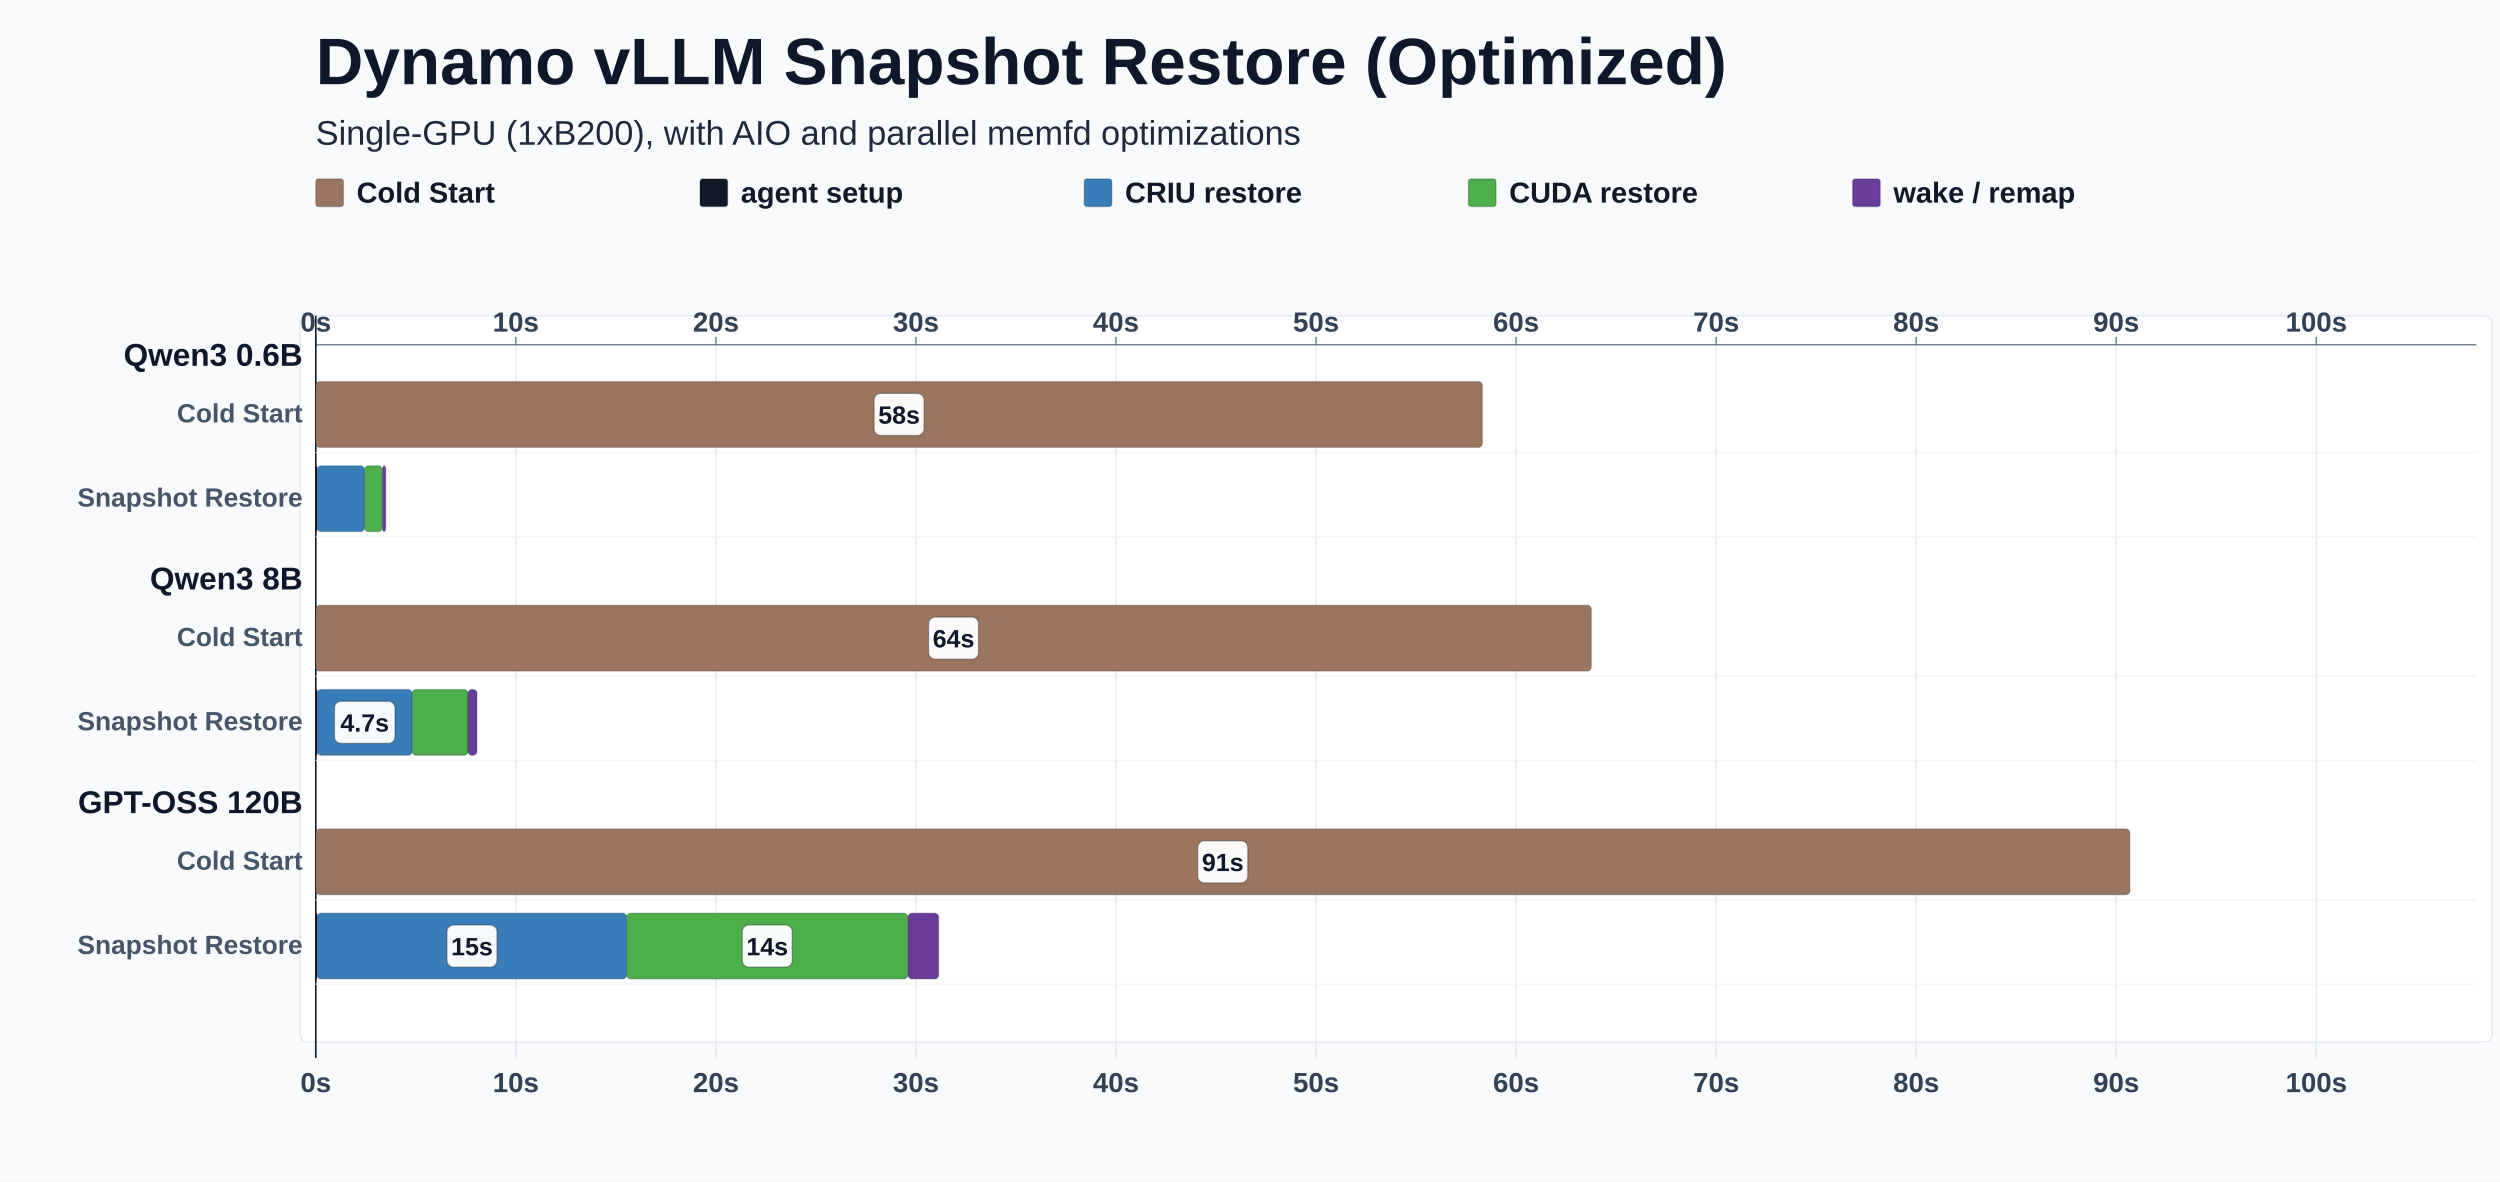
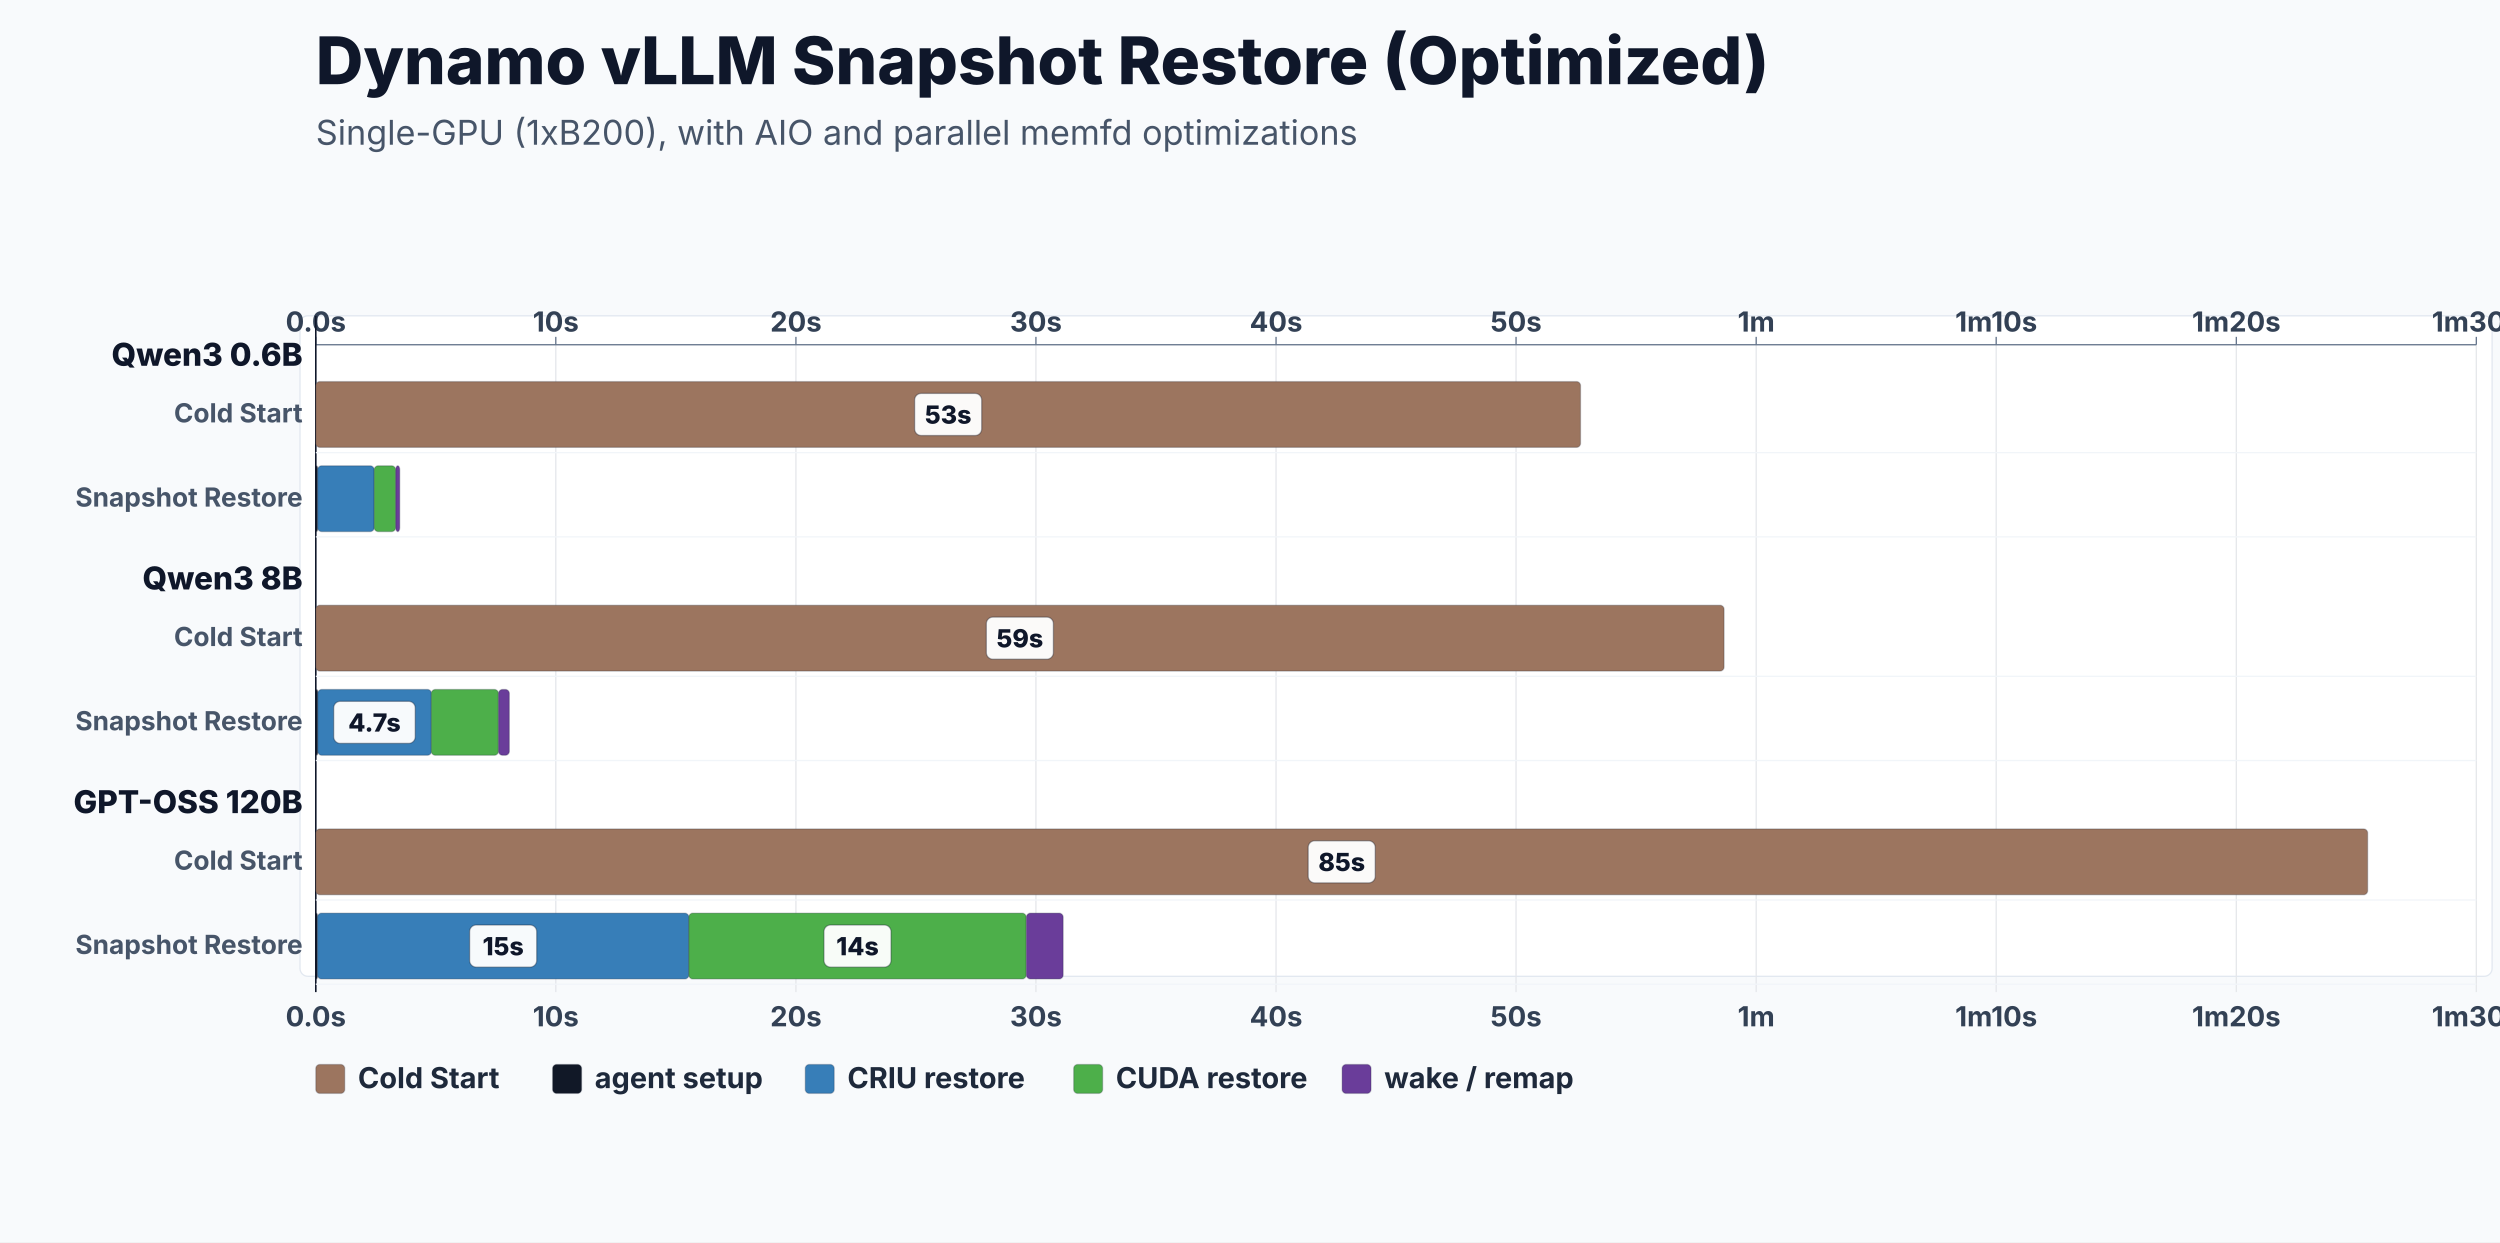
- <svg xmlns="http://www.w3.org/2000/svg" width="1900" height="898" viewBox="0 0 1900 898" style="background:#f8fafc;color-scheme:light">
+ <svg xmlns="http://www.w3.org/2000/svg" width="1900" height="944" viewBox="0 0 1900 944" style="background:#f8fafc;color-scheme:light">
  <style>
-       text { font-family: Arial, Helvetica, sans-serif; fill: #0f172a; }
-       .title { font-size: 50px; font-weight: 800; }
-       .subtitle { font-size: 26px; font-weight: 500; fill: #1e293b; }
-       .model-label { font-size: 24px; font-weight: 800; }
-       .lane-label { font-size: 20px; font-weight: 700; fill: #475569; }
-       .axis-label { font-size: 21px; font-weight: 700; fill: #334155; }
-       .legend-label { font-size: 22px; font-weight: 700; fill: #111827; }
-       .bar-label { font-size: 19px; font-weight: 800; fill: #0f172a; }
-     </style>
+   text { font-family: Inter, Arial, Helvetica, sans-serif; letter-spacing: 0; fill: #0F172A; }
+   .title { font-size: 50px; font-weight: 800; }
+   .subtitle { font-size: 26px; fill: #475569; }
+   .axis, .axis-label { font-size: 21px; font-weight: 700; fill: #334155; }
+   .model, .model-label { font-size: 24px; font-weight: 800; fill: #0F172A; }
+   .lane-label { font-size: 20px; font-weight: 700; fill: #475569; }
+   .legend, .legend-label { font-size: 22px; font-weight: 700; fill: #1E293B; }
+   .bar-label { font-size: 19px; font-weight: 800; fill: #0F172A; }
+ </style>
  <rect width="100%" height="100%" fill="#f8fafc" />
-   <rect x="228" y="240" width="1666" height="552" rx="6" fill="#ffffff" stroke="#e2e8f0" />
+   <rect x="228" y="240" width="1666" height="502" rx="6" fill="#ffffff" stroke="#e2e8f0" />
  <text class="title" x="240" y="64">Dynamo vLLM Snapshot Restore (Optimized)</text>
  <text class="subtitle" x="240" y="110">Single-GPU (1xB200), with AIO and parallel memfd optimizations</text>
-   <line x1="240.0" y1="262" x2="240.0" y2="804" stroke="#e5e7eb" />
+   <line x1="240.0" y1="262" x2="240.0" y2="754" stroke="#e5e7eb" />
  <line x1="240.0" y1="256" x2="240.0" y2="262" stroke="#64748b" />
-   <text class="axis-label" x="240.0" y="252" text-anchor="middle">0s</text>
-   <text class="axis-label" x="240.0" y="830" text-anchor="middle">0s</text>
-   <line x1="392.0" y1="262" x2="392.0" y2="804" stroke="#e5e7eb" />
-   <line x1="392.0" y1="256" x2="392.0" y2="262" stroke="#64748b" />
-   <text class="axis-label" x="392.0" y="252" text-anchor="middle">10s</text>
-   <text class="axis-label" x="392.0" y="830" text-anchor="middle">10s</text>
-   <line x1="544.1" y1="262" x2="544.1" y2="804" stroke="#e5e7eb" />
-   <line x1="544.1" y1="256" x2="544.1" y2="262" stroke="#64748b" />
-   <text class="axis-label" x="544.1" y="252" text-anchor="middle">20s</text>
-   <text class="axis-label" x="544.1" y="830" text-anchor="middle">20s</text>
-   <line x1="696.1" y1="262" x2="696.1" y2="804" stroke="#e5e7eb" />
-   <line x1="696.1" y1="256" x2="696.1" y2="262" stroke="#64748b" />
-   <text class="axis-label" x="696.1" y="252" text-anchor="middle">30s</text>
-   <text class="axis-label" x="696.1" y="830" text-anchor="middle">30s</text>
-   <line x1="848.1" y1="262" x2="848.1" y2="804" stroke="#e5e7eb" />
-   <line x1="848.1" y1="256" x2="848.1" y2="262" stroke="#64748b" />
-   <text class="axis-label" x="848.1" y="252" text-anchor="middle">40s</text>
-   <text class="axis-label" x="848.1" y="830" text-anchor="middle">40s</text>
-   <line x1="1000.2" y1="262" x2="1000.2" y2="804" stroke="#e5e7eb" />
-   <line x1="1000.2" y1="256" x2="1000.2" y2="262" stroke="#64748b" />
-   <text class="axis-label" x="1000.2" y="252" text-anchor="middle">50s</text>
-   <text class="axis-label" x="1000.2" y="830" text-anchor="middle">50s</text>
-   <line x1="1152.2" y1="262" x2="1152.2" y2="804" stroke="#e5e7eb" />
+   <text class="axis-label" x="240.0" y="252" text-anchor="middle">0.0s</text>
+   <text class="axis-label" x="240.0" y="780" text-anchor="middle">0.0s</text>
+   <line x1="422.4" y1="262" x2="422.4" y2="754" stroke="#e5e7eb" />
+   <line x1="422.4" y1="256" x2="422.4" y2="262" stroke="#64748b" />
+   <text class="axis-label" x="422.4" y="252" text-anchor="middle">10s</text>
+   <text class="axis-label" x="422.4" y="780" text-anchor="middle">10s</text>
+   <line x1="604.9" y1="262" x2="604.9" y2="754" stroke="#e5e7eb" />
+   <line x1="604.9" y1="256" x2="604.9" y2="262" stroke="#64748b" />
+   <text class="axis-label" x="604.9" y="252" text-anchor="middle">20s</text>
+   <text class="axis-label" x="604.9" y="780" text-anchor="middle">20s</text>
+   <line x1="787.3" y1="262" x2="787.3" y2="754" stroke="#e5e7eb" />
+   <line x1="787.3" y1="256" x2="787.3" y2="262" stroke="#64748b" />
+   <text class="axis-label" x="787.3" y="252" text-anchor="middle">30s</text>
+   <text class="axis-label" x="787.3" y="780" text-anchor="middle">30s</text>
+   <line x1="969.8" y1="262" x2="969.8" y2="754" stroke="#e5e7eb" />
+   <line x1="969.8" y1="256" x2="969.8" y2="262" stroke="#64748b" />
+   <text class="axis-label" x="969.8" y="252" text-anchor="middle">40s</text>
+   <text class="axis-label" x="969.8" y="780" text-anchor="middle">40s</text>
+   <line x1="1152.2" y1="262" x2="1152.2" y2="754" stroke="#e5e7eb" />
  <line x1="1152.2" y1="256" x2="1152.2" y2="262" stroke="#64748b" />
-   <text class="axis-label" x="1152.2" y="252" text-anchor="middle">60s</text>
-   <text class="axis-label" x="1152.2" y="830" text-anchor="middle">60s</text>
-   <line x1="1304.3" y1="262" x2="1304.3" y2="804" stroke="#e5e7eb" />
-   <line x1="1304.3" y1="256" x2="1304.3" y2="262" stroke="#64748b" />
-   <text class="axis-label" x="1304.3" y="252" text-anchor="middle">70s</text>
-   <text class="axis-label" x="1304.3" y="830" text-anchor="middle">70s</text>
-   <line x1="1456.3" y1="262" x2="1456.3" y2="804" stroke="#e5e7eb" />
-   <line x1="1456.3" y1="256" x2="1456.3" y2="262" stroke="#64748b" />
-   <text class="axis-label" x="1456.3" y="252" text-anchor="middle">80s</text>
-   <text class="axis-label" x="1456.3" y="830" text-anchor="middle">80s</text>
-   <line x1="1608.3" y1="262" x2="1608.3" y2="804" stroke="#e5e7eb" />
-   <line x1="1608.3" y1="256" x2="1608.3" y2="262" stroke="#64748b" />
-   <text class="axis-label" x="1608.3" y="252" text-anchor="middle">90s</text>
-   <text class="axis-label" x="1608.3" y="830" text-anchor="middle">90s</text>
-   <line x1="1760.4" y1="262" x2="1760.4" y2="804" stroke="#e5e7eb" />
-   <line x1="1760.4" y1="256" x2="1760.4" y2="262" stroke="#64748b" />
-   <text class="axis-label" x="1760.4" y="252" text-anchor="middle">100s</text>
-   <text class="axis-label" x="1760.4" y="830" text-anchor="middle">100s</text>
+   <text class="axis-label" x="1152.2" y="252" text-anchor="middle">50s</text>
+   <text class="axis-label" x="1152.2" y="780" text-anchor="middle">50s</text>
+   <line x1="1334.7" y1="262" x2="1334.7" y2="754" stroke="#e5e7eb" />
+   <line x1="1334.7" y1="256" x2="1334.7" y2="262" stroke="#64748b" />
+   <text class="axis-label" x="1334.7" y="252" text-anchor="middle">1m</text>
+   <text class="axis-label" x="1334.7" y="780" text-anchor="middle">1m</text>
+   <line x1="1517.1" y1="262" x2="1517.1" y2="754" stroke="#e5e7eb" />
+   <line x1="1517.1" y1="256" x2="1517.1" y2="262" stroke="#64748b" />
+   <text class="axis-label" x="1517.1" y="252" text-anchor="middle">1m10s</text>
+   <text class="axis-label" x="1517.1" y="780" text-anchor="middle">1m10s</text>
+   <line x1="1699.6" y1="262" x2="1699.6" y2="754" stroke="#e5e7eb" />
+   <line x1="1699.6" y1="256" x2="1699.6" y2="262" stroke="#64748b" />
+   <text class="axis-label" x="1699.6" y="252" text-anchor="middle">1m20s</text>
+   <text class="axis-label" x="1699.6" y="780" text-anchor="middle">1m20s</text>
+   <line x1="1882.0" y1="262" x2="1882.0" y2="754" stroke="#e5e7eb" />
+   <line x1="1882.0" y1="256" x2="1882.0" y2="262" stroke="#64748b" />
+   <text class="axis-label" x="1882.0" y="252" text-anchor="middle">1m30s</text>
+   <text class="axis-label" x="1882.0" y="780" text-anchor="middle">1m30s</text>
  <line x1="240" y1="262" x2="1882" y2="262" stroke="#64748b" stroke-width="1" />
-   <line x1="240.0" y1="240" x2="240.0" y2="804" stroke="#0f172a" stroke-width="1.2" />
-   <text class="model-label" x="230" y="278.0" text-anchor="end">Qwen3 0.6B</text>
+   <line x1="240" y1="240" x2="240" y2="754" stroke="#0f172a" stroke-width="1.2" />
+   <text class="model-label" x="230" y="278" text-anchor="end">Qwen3 0.6B</text>
  <text class="lane-label" x="230" y="321" text-anchor="end">Cold Start</text>
  <line x1="240" y1="344" x2="1882" y2="344" stroke="#f1f5f9" />
+   <rect x="240.0" y="290" width="961.2" height="50" rx="3" fill="#9C755F" stroke="#0f172a" stroke-opacity="0.22" stroke-width="1">
+ </rect>
+   <rect x="695.1" y="299.0" width="51.0" height="32" rx="5" fill="#FFFFFF" fill-opacity="0.96" stroke="#0F172A" stroke-opacity="0.35" />
+   <text x="720.6" y="322.0" class="bar-label" text-anchor="middle">53s</text>
  <text class="lane-label" x="230" y="385" text-anchor="end">Snapshot Restore</text>
  <line x1="240" y1="408" x2="1882" y2="408" stroke="#f1f5f9" />
-   <rect x="240.0" y="290" width="886.6" height="50" rx="3" fill="#9C755F" stroke="#0f172a" stroke-opacity="0.22" stroke-width="1">
+   <rect x="240.0" y="354" width="1.4" height="50" rx="3" fill="#111827" stroke="#0f172a" stroke-opacity="0.22" stroke-width="1">
</rect>
-   <rect x="664.3" y="299.0" width="38.0" height="32" rx="5" fill="#ffffff" fill-opacity="0.96" stroke="#0f172a" stroke-opacity="0.35" />
-   <text class="bar-label" x="683.3" y="322.0" text-anchor="middle">58s</text>
-   <rect x="240.0" y="354" width="1.1" height="50" rx="3" fill="#111827" stroke="#0f172a" stroke-opacity="0.22" stroke-width="1">
+   <rect x="241.4" y="354" width="43.0" height="50" rx="3" fill="#377eb8" stroke="#0f172a" stroke-opacity="0.22" stroke-width="1">
</rect>
-   <rect x="241.1" y="354" width="35.9" height="50" rx="3" fill="#377eb8" stroke="#0f172a" stroke-opacity="0.22" stroke-width="1">
+   <rect x="284.4" y="354" width="16.3" height="50" rx="3" fill="#4daf4a" stroke="#0f172a" stroke-opacity="0.22" stroke-width="1">
</rect>
-   <rect x="277.0" y="354" width="13.6" height="50" rx="3" fill="#4daf4a" stroke="#0f172a" stroke-opacity="0.22" stroke-width="1">
+   <rect x="300.8" y="354" width="3.0" height="50" rx="3" fill="#6a3d9a" stroke="#0f172a" stroke-opacity="0.22" stroke-width="1">
</rect>
-   <rect x="290.7" y="354" width="2.5" height="50" rx="3" fill="#6a3d9a" stroke="#0f172a" stroke-opacity="0.22" stroke-width="1">
- </rect>
-   <text class="model-label" x="230" y="448.0" text-anchor="end">Qwen3 8B</text>
+   <text class="model-label" x="230" y="448" text-anchor="end">Qwen3 8B</text>
  <text class="lane-label" x="230" y="491" text-anchor="end">Cold Start</text>
  <line x1="240" y1="514" x2="1882" y2="514" stroke="#f1f5f9" />
+   <rect x="240.0" y="460" width="1070.3" height="50" rx="3" fill="#9C755F" stroke="#0f172a" stroke-opacity="0.22" stroke-width="1">
+ </rect>
+   <rect x="749.6" y="469.0" width="51.0" height="32" rx="5" fill="#FFFFFF" fill-opacity="0.96" stroke="#0F172A" stroke-opacity="0.35" />
+   <text x="775.1" y="492.0" class="bar-label" text-anchor="middle">59s</text>
  <text class="lane-label" x="230" y="555" text-anchor="end">Snapshot Restore</text>
  <line x1="240" y1="578" x2="1882" y2="578" stroke="#f1f5f9" />
-   <rect x="240.0" y="460" width="969.4" height="50" rx="3" fill="#9C755F" stroke="#0f172a" stroke-opacity="0.22" stroke-width="1">
+   <rect x="240.0" y="524" width="1.5" height="50" rx="3" fill="#111827" stroke="#0f172a" stroke-opacity="0.22" stroke-width="1">
</rect>
-   <rect x="705.7" y="469.0" width="38.0" height="32" rx="5" fill="#ffffff" fill-opacity="0.96" stroke="#0f172a" stroke-opacity="0.35" />
-   <text class="bar-label" x="724.7" y="492.0" text-anchor="middle">64s</text>
-   <rect x="240.0" y="524" width="1.2" height="50" rx="3" fill="#111827" stroke="#0f172a" stroke-opacity="0.22" stroke-width="1">
+   <rect x="241.5" y="524" width="86.4" height="50" rx="3" fill="#377eb8" stroke="#0f172a" stroke-opacity="0.22" stroke-width="1">
</rect>
-   <rect x="241.2" y="524" width="72.0" height="50" rx="3" fill="#377eb8" stroke="#0f172a" stroke-opacity="0.22" stroke-width="1">
+   <rect x="253.6" y="533.0" width="62.0" height="32" rx="5" fill="#FFFFFF" fill-opacity="0.96" stroke="#0F172A" stroke-opacity="0.35" />
+   <text x="284.6" y="556.0" class="bar-label" text-anchor="middle">4.7s</text>
+   <rect x="327.8" y="524" width="51.0" height="50" rx="3" fill="#4daf4a" stroke="#0f172a" stroke-opacity="0.22" stroke-width="1">
</rect>
-   <rect x="254.2" y="533.0" width="46.0" height="32" rx="5" fill="#ffffff" fill-opacity="0.96" stroke="#0f172a" stroke-opacity="0.35" />
-   <text class="bar-label" x="277.2" y="556.0" text-anchor="middle">4.7s</text>
-   <rect x="313.2" y="524" width="42.5" height="50" rx="3" fill="#4daf4a" stroke="#0f172a" stroke-opacity="0.22" stroke-width="1">
+   <rect x="378.9" y="524" width="8.2" height="50" rx="3" fill="#6a3d9a" stroke="#0f172a" stroke-opacity="0.22" stroke-width="1">
</rect>
-   <rect x="355.7" y="524" width="6.8" height="50" rx="3" fill="#6a3d9a" stroke="#0f172a" stroke-opacity="0.22" stroke-width="1">
- </rect>
-   <text class="model-label" x="230" y="618.0" text-anchor="end">GPT-OSS 120B</text>
+   <text class="model-label" x="230" y="618" text-anchor="end">GPT-OSS 120B</text>
  <text class="lane-label" x="230" y="661" text-anchor="end">Cold Start</text>
  <line x1="240" y1="684" x2="1882" y2="684" stroke="#f1f5f9" />
+   <rect x="240.0" y="630" width="1559.4" height="50" rx="3" fill="#9C755F" stroke="#0f172a" stroke-opacity="0.22" stroke-width="1">
+ </rect>
+   <rect x="994.2" y="639.0" width="51.0" height="32" rx="5" fill="#FFFFFF" fill-opacity="0.96" stroke="#0F172A" stroke-opacity="0.35" />
+   <text x="1019.7" y="662.0" class="bar-label" text-anchor="middle">85s</text>
  <text class="lane-label" x="230" y="725" text-anchor="end">Snapshot Restore</text>
  <line x1="240" y1="748" x2="1882" y2="748" stroke="#f1f5f9" />
-   <rect x="240.0" y="630" width="1378.7" height="50" rx="3" fill="#9C755F" stroke="#0f172a" stroke-opacity="0.22" stroke-width="1">
+   <rect x="240.0" y="694" width="1.3" height="50" rx="3" fill="#111827" stroke="#0f172a" stroke-opacity="0.22" stroke-width="1">
</rect>
-   <rect x="910.3" y="639.0" width="38.0" height="32" rx="5" fill="#ffffff" fill-opacity="0.96" stroke="#0f172a" stroke-opacity="0.35" />
-   <text class="bar-label" x="929.3" y="662.0" text-anchor="middle">91s</text>
-   <rect x="240.0" y="694" width="1.1" height="50" rx="3" fill="#111827" stroke="#0f172a" stroke-opacity="0.22" stroke-width="1">
+   <rect x="241.3" y="694" width="282.2" height="50" rx="3" fill="#377eb8" stroke="#0f172a" stroke-opacity="0.22" stroke-width="1">
</rect>
-   <rect x="241.1" y="694" width="235.1" height="50" rx="3" fill="#377eb8" stroke="#0f172a" stroke-opacity="0.22" stroke-width="1">
+   <rect x="356.9" y="703.0" width="51.0" height="32" rx="5" fill="#FFFFFF" fill-opacity="0.96" stroke="#0F172A" stroke-opacity="0.35" />
+   <text x="382.4" y="726.0" class="bar-label" text-anchor="middle">15s</text>
+   <rect x="523.5" y="694" width="256.4" height="50" rx="3" fill="#4daf4a" stroke="#0f172a" stroke-opacity="0.22" stroke-width="1">
</rect>
-   <rect x="339.7" y="703.0" width="38.0" height="32" rx="5" fill="#ffffff" fill-opacity="0.96" stroke="#0f172a" stroke-opacity="0.35" />
-   <text class="bar-label" x="358.7" y="726.0" text-anchor="middle">15s</text>
-   <rect x="476.2" y="694" width="213.7" height="50" rx="3" fill="#4daf4a" stroke="#0f172a" stroke-opacity="0.22" stroke-width="1">
+   <rect x="626.2" y="703.0" width="51.0" height="32" rx="5" fill="#FFFFFF" fill-opacity="0.96" stroke="#0F172A" stroke-opacity="0.35" />
+   <text x="651.7" y="726.0" class="bar-label" text-anchor="middle">14s</text>
+   <rect x="780.1" y="694" width="27.9" height="50" rx="3" fill="#6a3d9a" stroke="#0f172a" stroke-opacity="0.22" stroke-width="1">
</rect>
-   <rect x="564.1" y="703.0" width="38.0" height="32" rx="5" fill="#ffffff" fill-opacity="0.96" stroke="#0f172a" stroke-opacity="0.35" />
-   <text class="bar-label" x="583.1" y="726.0" text-anchor="middle">14s</text>
-   <rect x="690.1" y="694" width="23.3" height="50" rx="3" fill="#6a3d9a" stroke="#0f172a" stroke-opacity="0.22" stroke-width="1">
- </rect>
-   <rect x="240" y="136" width="21" height="21" rx="2" fill="#9C755F" stroke="#0f172a" stroke-opacity="0.25" />
-   <text class="legend-label" x="271" y="154">Cold Start</text>
-   <rect x="532" y="136" width="21" height="21" rx="2" fill="#111827" stroke="#0f172a" stroke-opacity="0.25" />
-   <text class="legend-label" x="563" y="154">agent setup</text>
-   <rect x="824" y="136" width="21" height="21" rx="2" fill="#377eb8" stroke="#0f172a" stroke-opacity="0.25" />
-   <text class="legend-label" x="855" y="154">CRIU restore</text>
-   <rect x="1116" y="136" width="21" height="21" rx="2" fill="#4daf4a" stroke="#0f172a" stroke-opacity="0.25" />
-   <text class="legend-label" x="1147" y="154">CUDA restore</text>
-   <rect x="1408" y="136" width="21" height="21" rx="2" fill="#6a3d9a" stroke="#0f172a" stroke-opacity="0.25" />
-   <text class="legend-label" x="1439" y="154">wake / remap</text>
+   <rect x="240" y="809" width="22" height="22" rx="3" fill="#9C755F" stroke="#0f172a" stroke-opacity="0.20" />
+   <text class="legend-label" x="272" y="827">Cold Start</text>
+   <rect x="420" y="809" width="22" height="22" rx="3" fill="#111827" stroke="#0f172a" stroke-opacity="0.20" />
+   <text class="legend-label" x="452" y="827">agent setup</text>
+   <rect x="612" y="809" width="22" height="22" rx="3" fill="#377eb8" stroke="#0f172a" stroke-opacity="0.20" />
+   <text class="legend-label" x="644" y="827">CRIU restore</text>
+   <rect x="816" y="809" width="22" height="22" rx="3" fill="#4daf4a" stroke="#0f172a" stroke-opacity="0.20" />
+   <text class="legend-label" x="848" y="827">CUDA restore</text>
+   <rect x="1020" y="809" width="22" height="22" rx="3" fill="#6a3d9a" stroke="#0f172a" stroke-opacity="0.20" />
+   <text class="legend-label" x="1052" y="827">wake / remap</text>
</svg>
